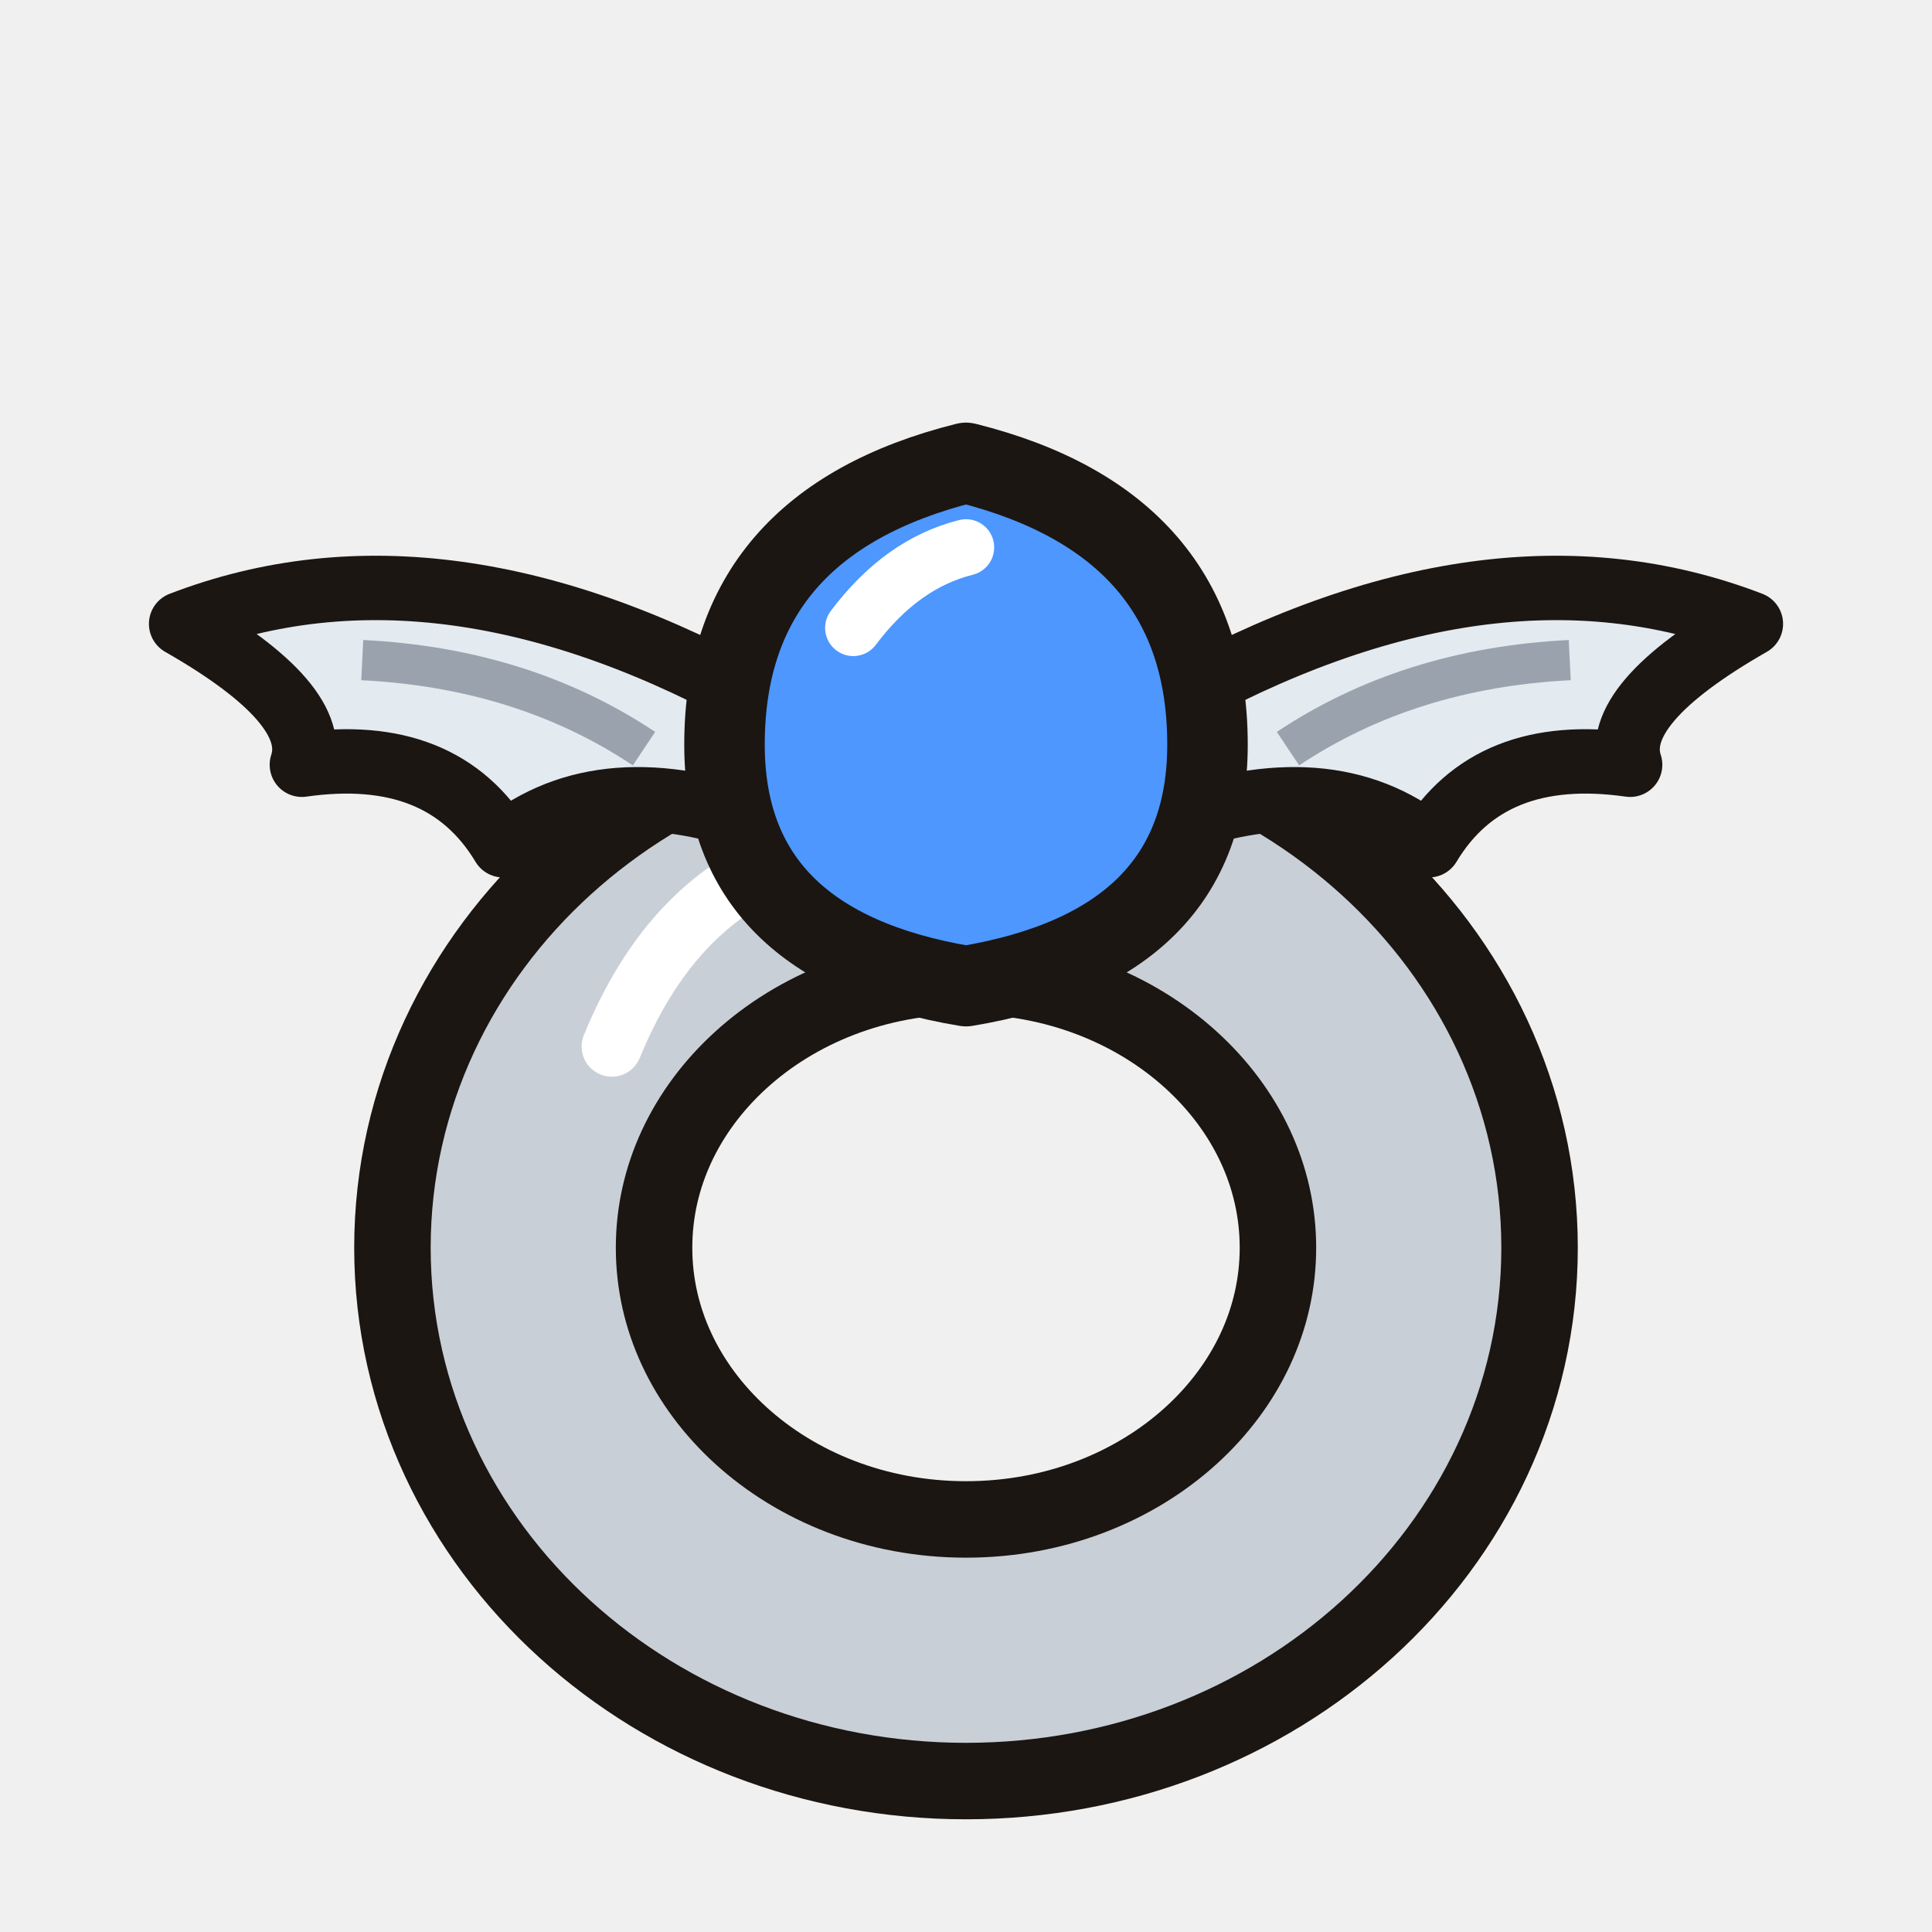
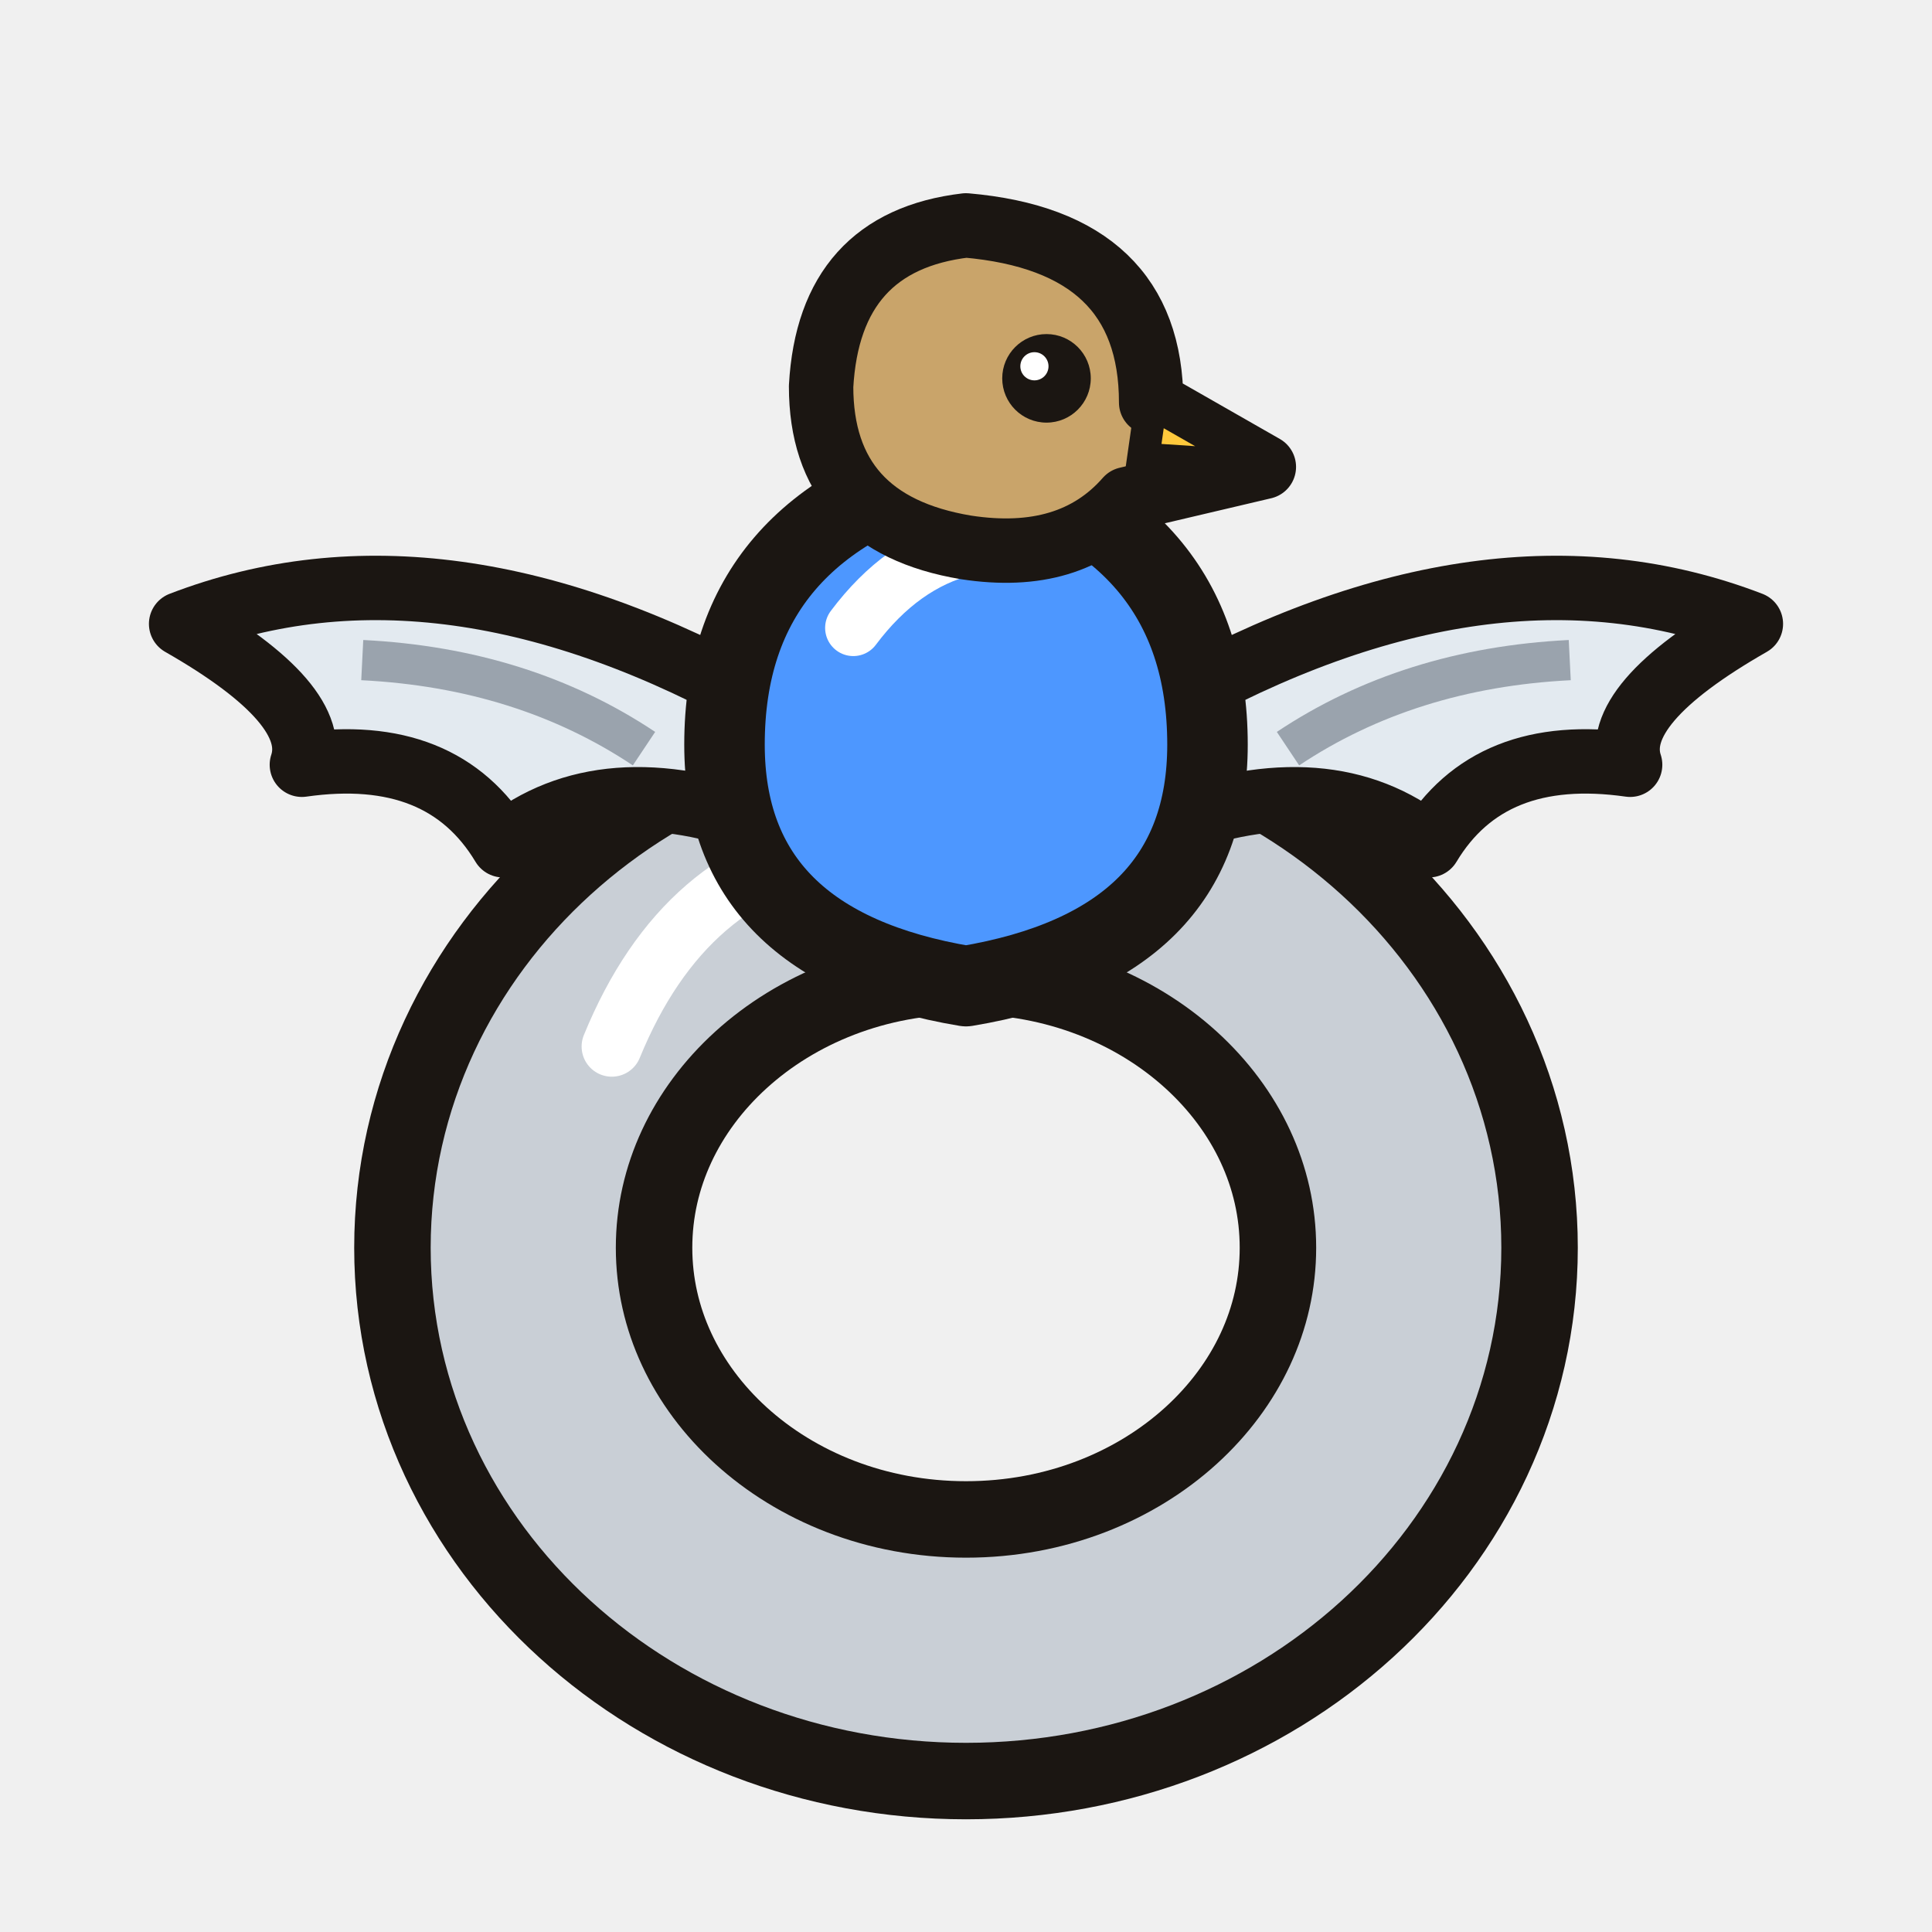
<svg xmlns="http://www.w3.org/2000/svg" width="256" height="256" viewBox="0 0 48 48">
  <ellipse cx="24" cy="31" rx="11" ry="10" fill="none" stroke="#1b1612" stroke-width="8.4" />
  <ellipse cx="24" cy="31" rx="11" ry="10" fill="none" stroke="#c9cfd6" stroke-width="4.6" />
  <path d="M15.2 26 Q17 21.6 21 21" fill="none" stroke="#ffffff" stroke-width="1.5" stroke-linecap="round" />
  <path d="M19 17.5 Q11 13 4.5 15.5 Q8 17.5 7.5 19 Q11 18.5 12.5 21 Q15 19 19 20.5 Z" fill="#e3eaf0" stroke="#1b1612" stroke-width="1.6" stroke-linejoin="round" />
  <path d="M29 17.5 Q37 13 43.5 15.5 Q40 17.5 40.5 19 Q37 18.5 35.5 21 Q33 19 29 20.5 Z" fill="#e3eaf0" stroke="#1b1612" stroke-width="1.6" stroke-linejoin="round" />
  <path d="M9 16.4 Q13 16.6 16 18.6 M39 16.4 Q35 16.6 32 18.6" fill="none" stroke="#9aa3ad" stroke-width="1" />
  <path d="M24 11.5 Q30 13 30 18.5 Q30 23.5 24 24.5 Q18 23.5 18 18.5 Q18 13 24 11.5 Z" fill="#4d97ff" stroke="#1b1612" stroke-width="2" stroke-linejoin="round" />
  <path d="M21.2 15.6 Q22.4 14 24 13.6" stroke="#fff" stroke-width="1.4" fill="none" stroke-linecap="round" />
+   <path d="M24 5.6 Q28.6 6 28.6 10 L31.4 11.6 L28 12.4 Q26.6 14 24 13.6 Q20.4 13 20.4 9.6 Q20.6 6 24 5.6 Z" fill="#c9a46a" stroke="#1b1612" stroke-width="1.6" stroke-linejoin="round" />
+   <circle cx="26" cy="9.4" r="1.1" fill="#1b1612" />
+   <circle cx="25.7" cy="9.1" r=".35" fill="#fff" />
+   <path d="M28.6 10 L31.4 11.6 L28.4 11.4 Z" fill="#ffc93c" stroke="#1b1612" stroke-width=".8" />
</svg>
